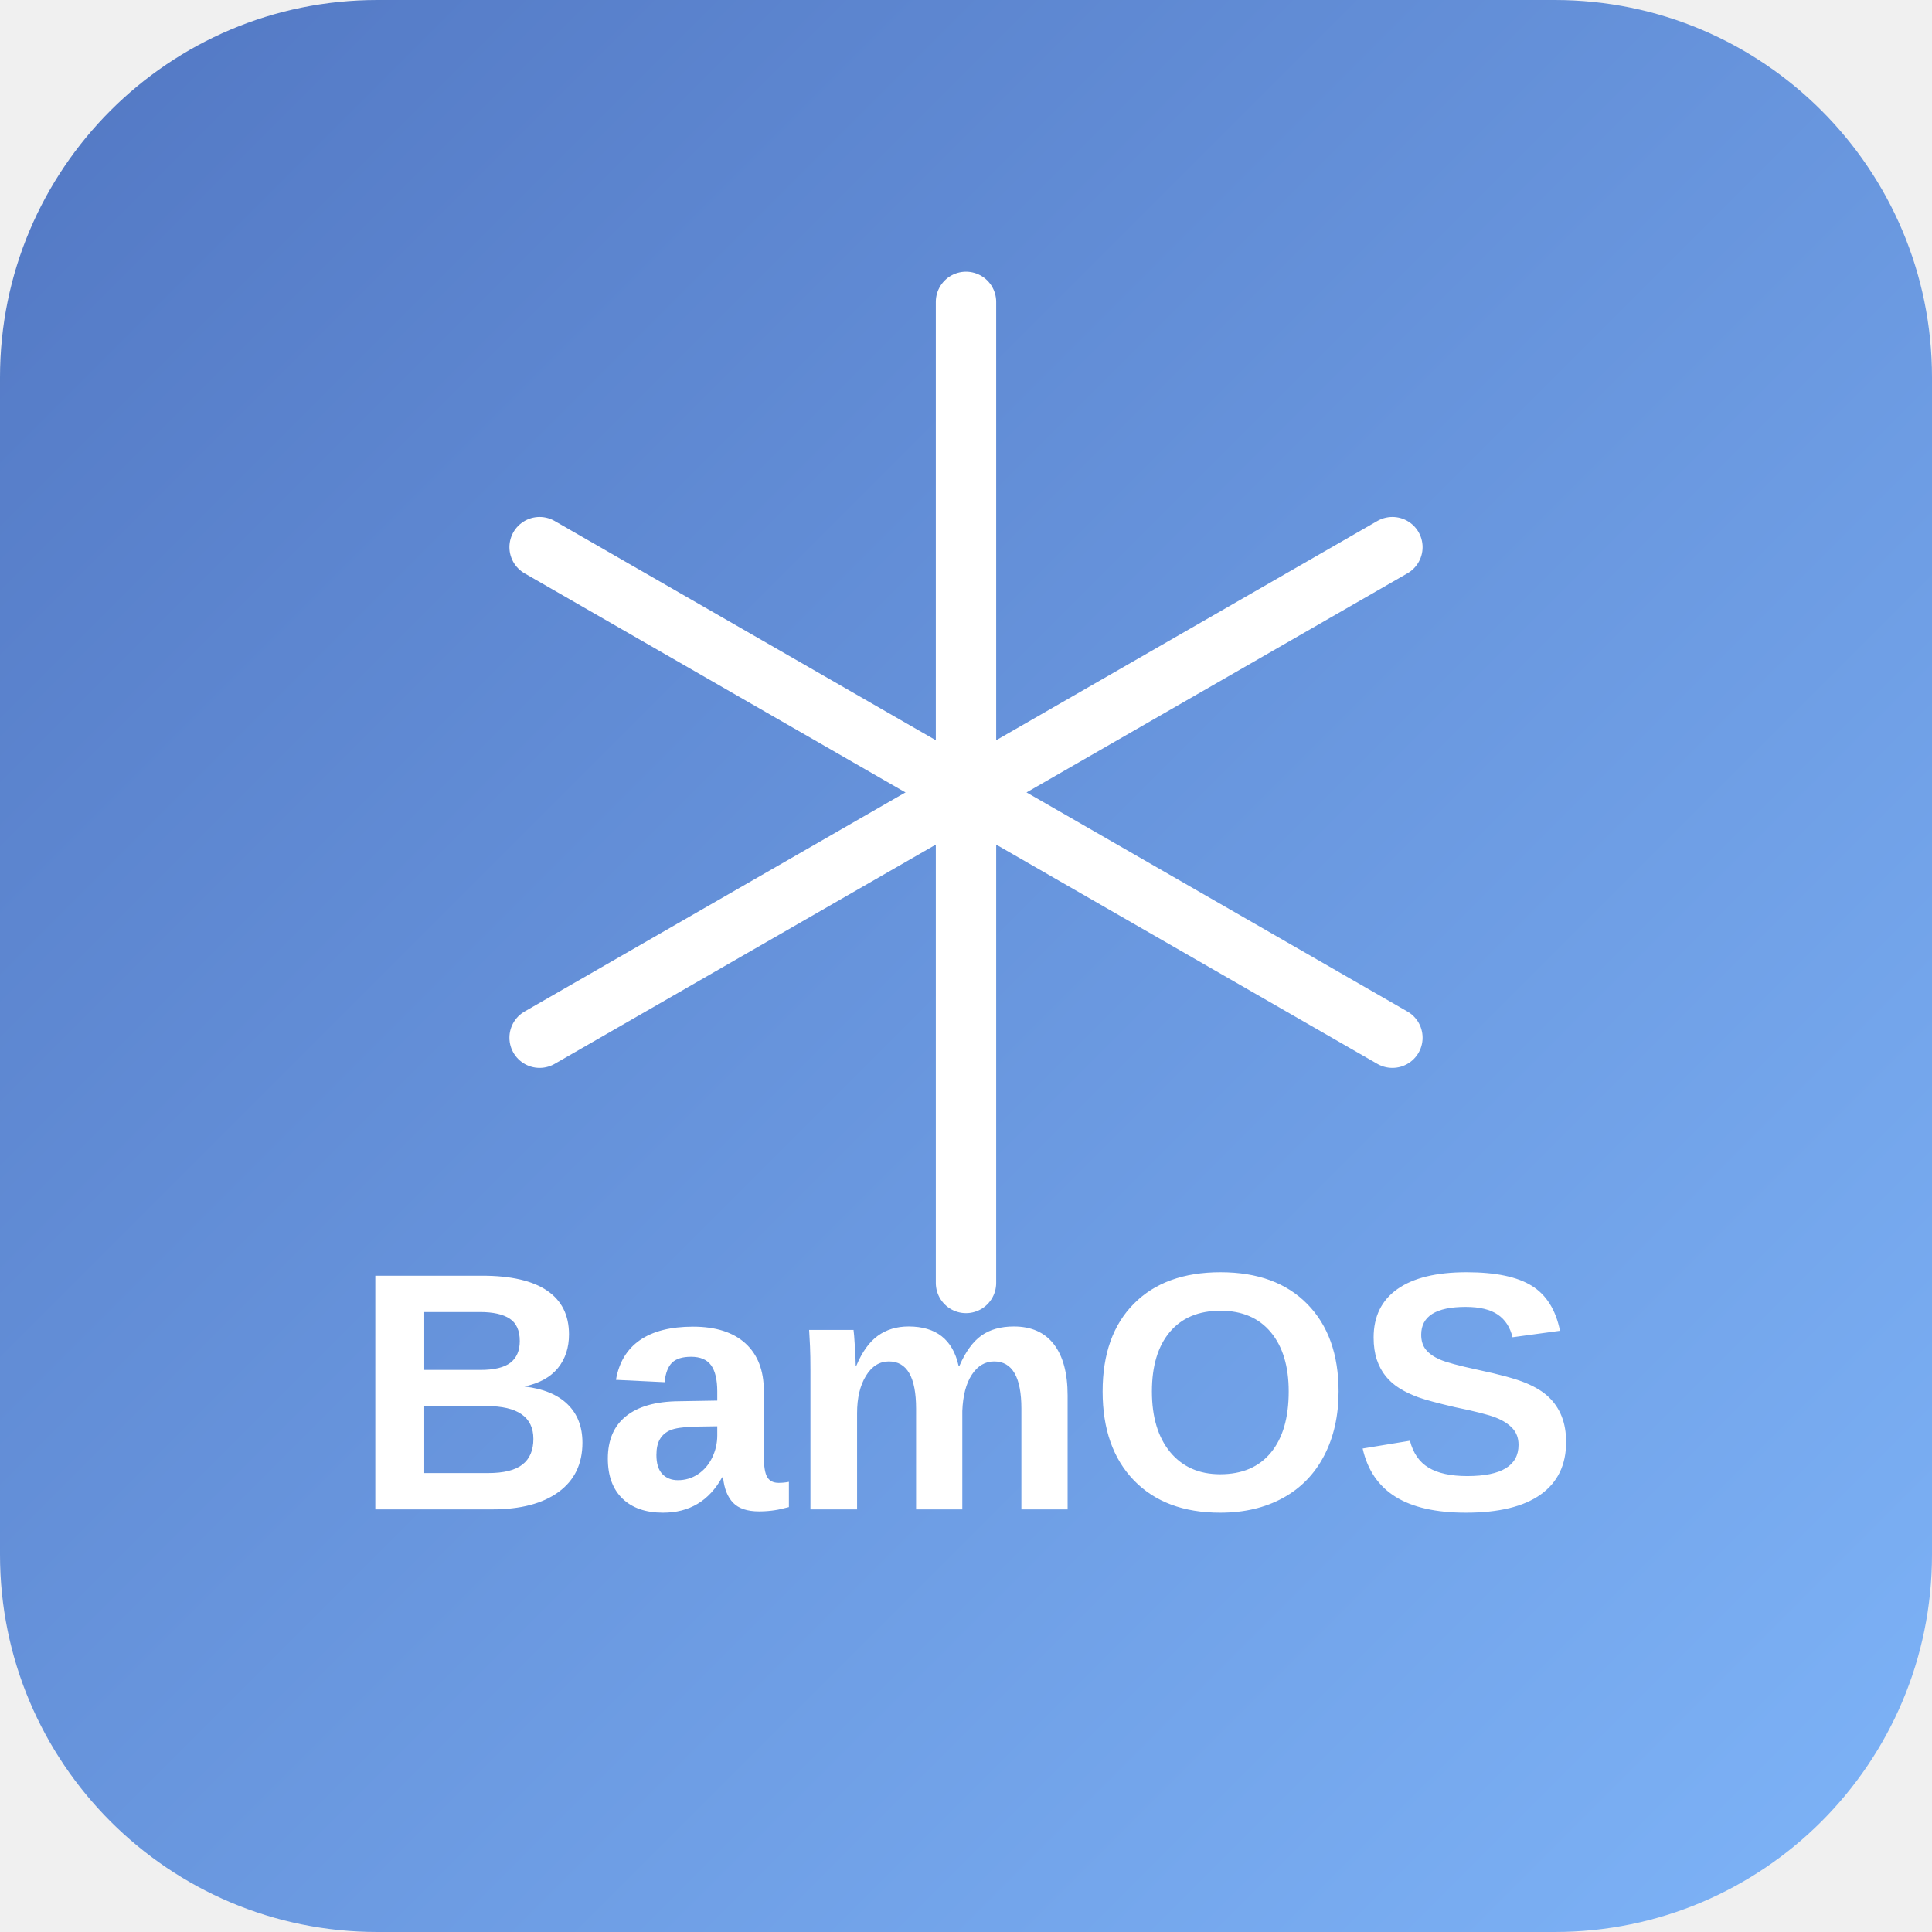
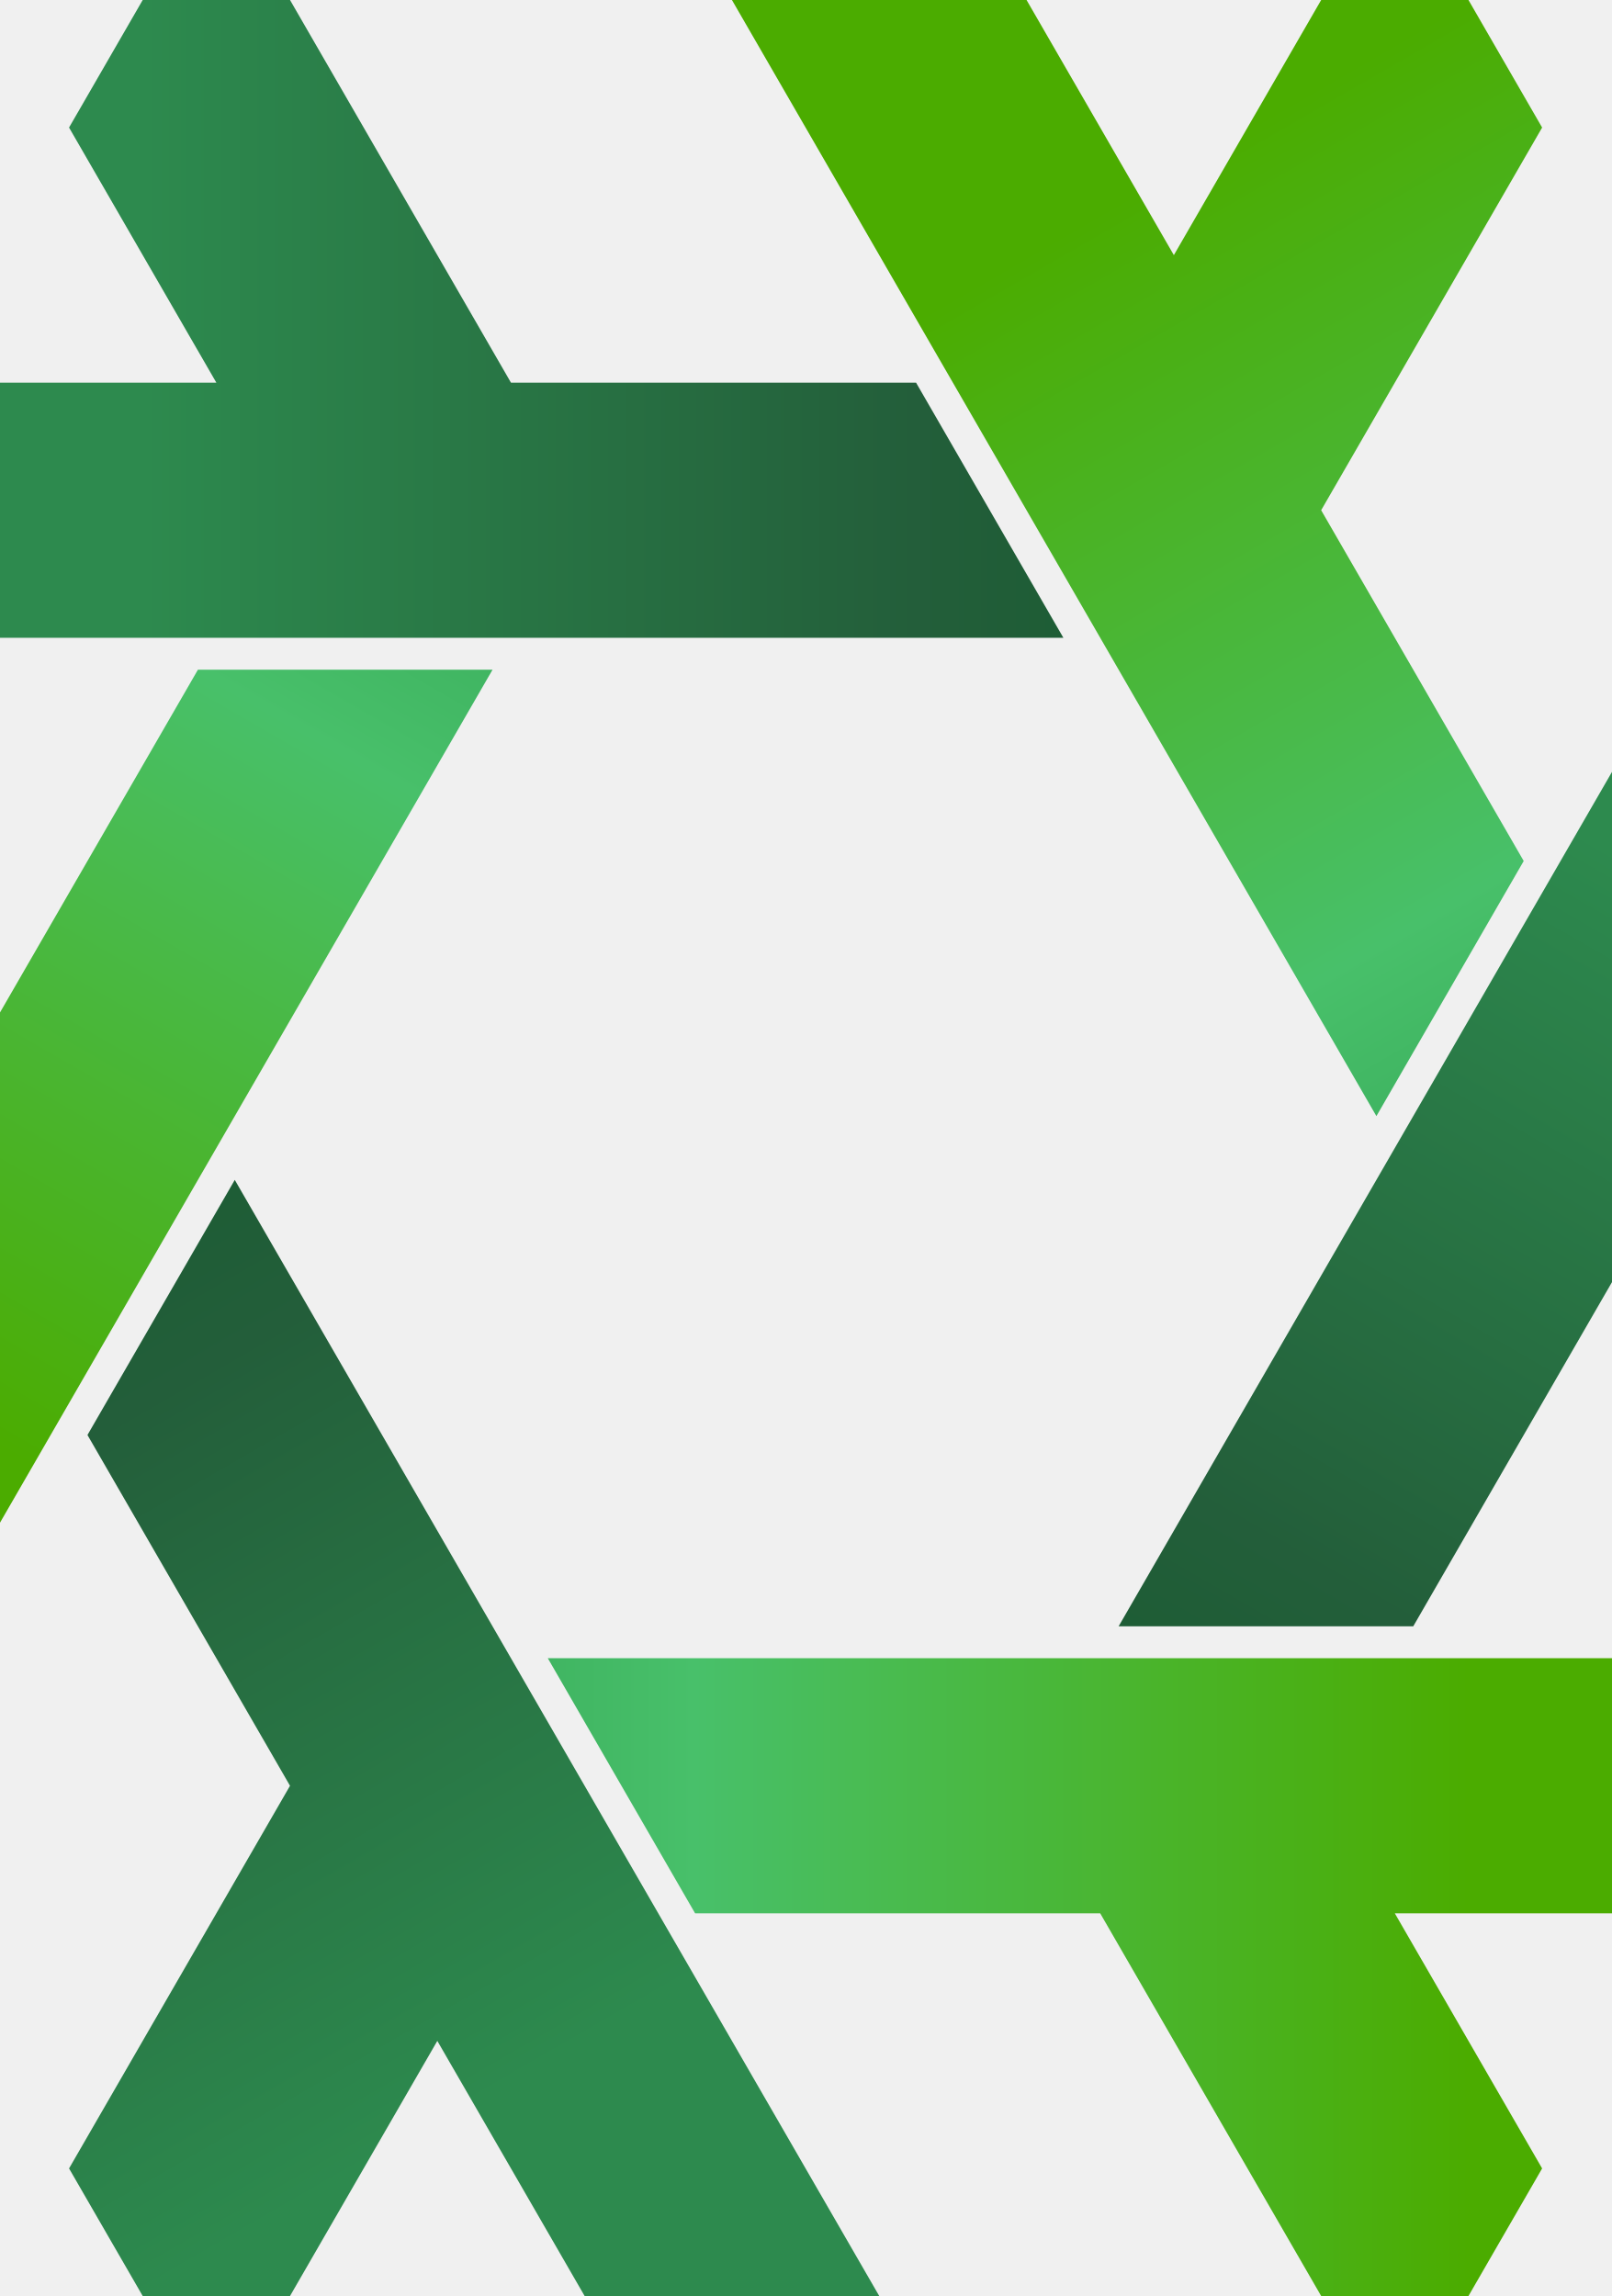
- <svg xmlns="http://www.w3.org/2000/svg" viewBox="0 0 512 512" width="512" height="512">
+ <svg xmlns="http://www.w3.org/2000/svg" viewBox="-700 -997.661 1400 1995.323">
  <defs>
-     <linearGradient id="bg" x1="0%" y1="0%" x2="100%" y2="100%">
-       <stop offset="0%" style="stop-color:#5277C3" />
-       <stop offset="100%" style="stop-color:#7EB4F8" />
+     <linearGradient gradientUnits="userSpaceOnUse" id="bamboo-dark" x1="-320" x2="128" y1="-554.256" y2="221.703">
+       <stop offset="0%" stop-color="#1a5c32" />
+       <stop offset="25%" stop-color="#235e3a" />
+       <stop offset="100%" stop-color="#2d8a4e" />
+     </linearGradient>
+     <linearGradient gradientUnits="userSpaceOnUse" id="bamboo-light" x1="-320" x2="128" y1="-554.256" y2="221.703">
+       <stop offset="0%" stop-color="#3aad5c" />
+       <stop offset="25%" stop-color="#48c06a" />
+       <stop offset="100%" stop-color="#4bac00" />
    </linearGradient>
  </defs>
-   <rect width="512" height="512" rx="100" fill="url(#bg)" />
-   <g transform="translate(256,210)" stroke="white" stroke-width="16" stroke-linecap="round" fill="none">
-     <line x1="0" y1="-130" x2="0" y2="130" />
-     <line x1="-113" y1="-65" x2="113" y2="65" />
-     <line x1="-113" y1="65" x2="113" y2="-65" />
-   </g>
-   <text x="256" y="400" text-anchor="middle" font-family="Arial" font-size="90" font-weight="bold" fill="white">BamOS</text>
+   <polygon fill="url(#bamboo-dark)" points="-304 -304.841 -176 -526.543 384 443.405 128 443.405 -4.072608916703642e-14 221.703 -128 443.405 -256 443.405 -320 332.554 -128.0 0.0" transform="translate(-320 554.2563) rotate(0 320 -554.2563)" />
+   <polygon fill="url(#bamboo-light)" points="-304 -304.841 -176 -526.543 384 443.405 128 443.405 -4.072608916703642e-14 221.703 -128 443.405 -256 443.405 -320 332.554 -128.0 0.0" transform="translate(-320 554.2563) rotate(60 320 -554.2563)" />
+   <polygon fill="url(#bamboo-dark)" points="-304 -304.841 -176 -526.543 384 443.405 128 443.405 -4.072608916703642e-14 221.703 -128 443.405 -256 443.405 -320 332.554 -128.0 0.0" transform="translate(-320 554.2563) rotate(120 320 -554.2563)" />
+   <polygon fill="url(#bamboo-light)" points="-304 -304.841 -176 -526.543 384 443.405 128 443.405 -4.072608916703642e-14 221.703 -128 443.405 -256 443.405 -320 332.554 -128.0 0.0" transform="translate(-320 554.2563) rotate(180 320 -554.2563)" />
+   <polygon fill="url(#bamboo-dark)" points="-304 -304.841 -176 -526.543 384 443.405 128 443.405 -4.072608916703642e-14 221.703 -128 443.405 -256 443.405 -320 332.554 -128.0 0.0" transform="translate(-320 554.2563) rotate(240 320 -554.2563)" />
+   <polygon fill="url(#bamboo-light)" points="-304 -304.841 -176 -526.543 384 443.405 128 443.405 -4.072608916703642e-14 221.703 -128 443.405 -256 443.405 -320 332.554 -128.0 0.0" transform="translate(-320 554.2563) rotate(300 320 -554.2563)" />
</svg>
